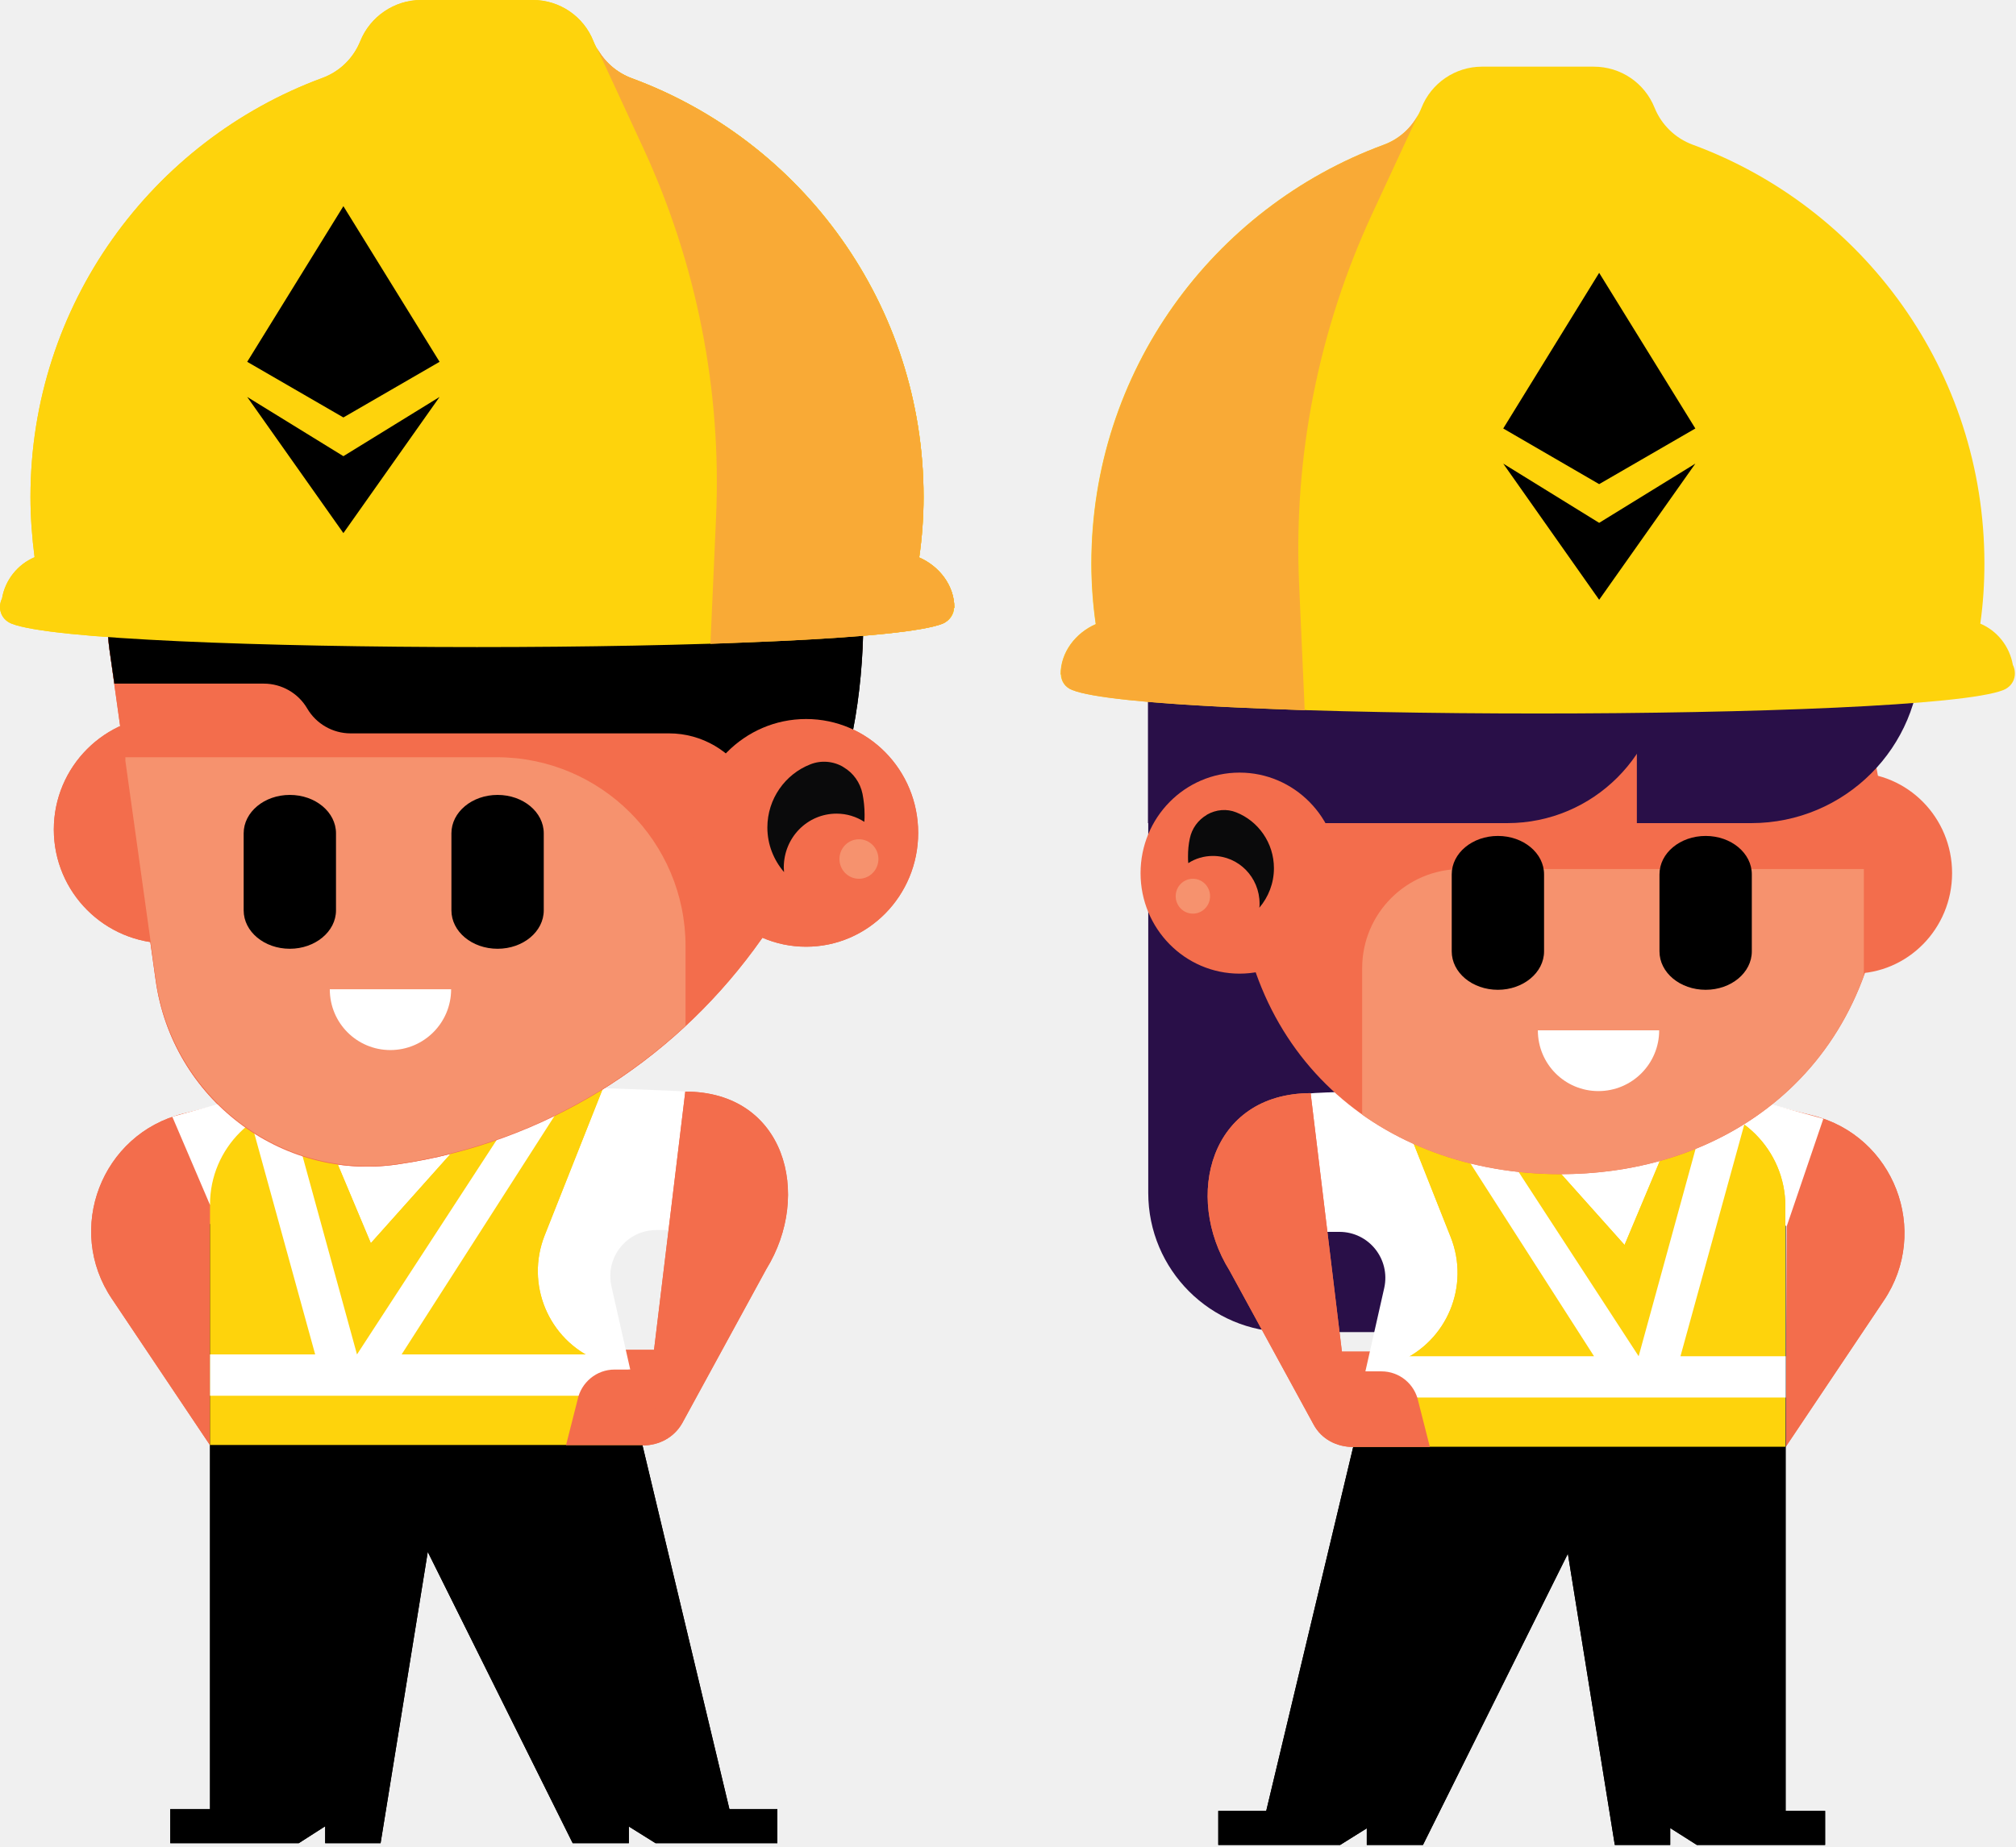
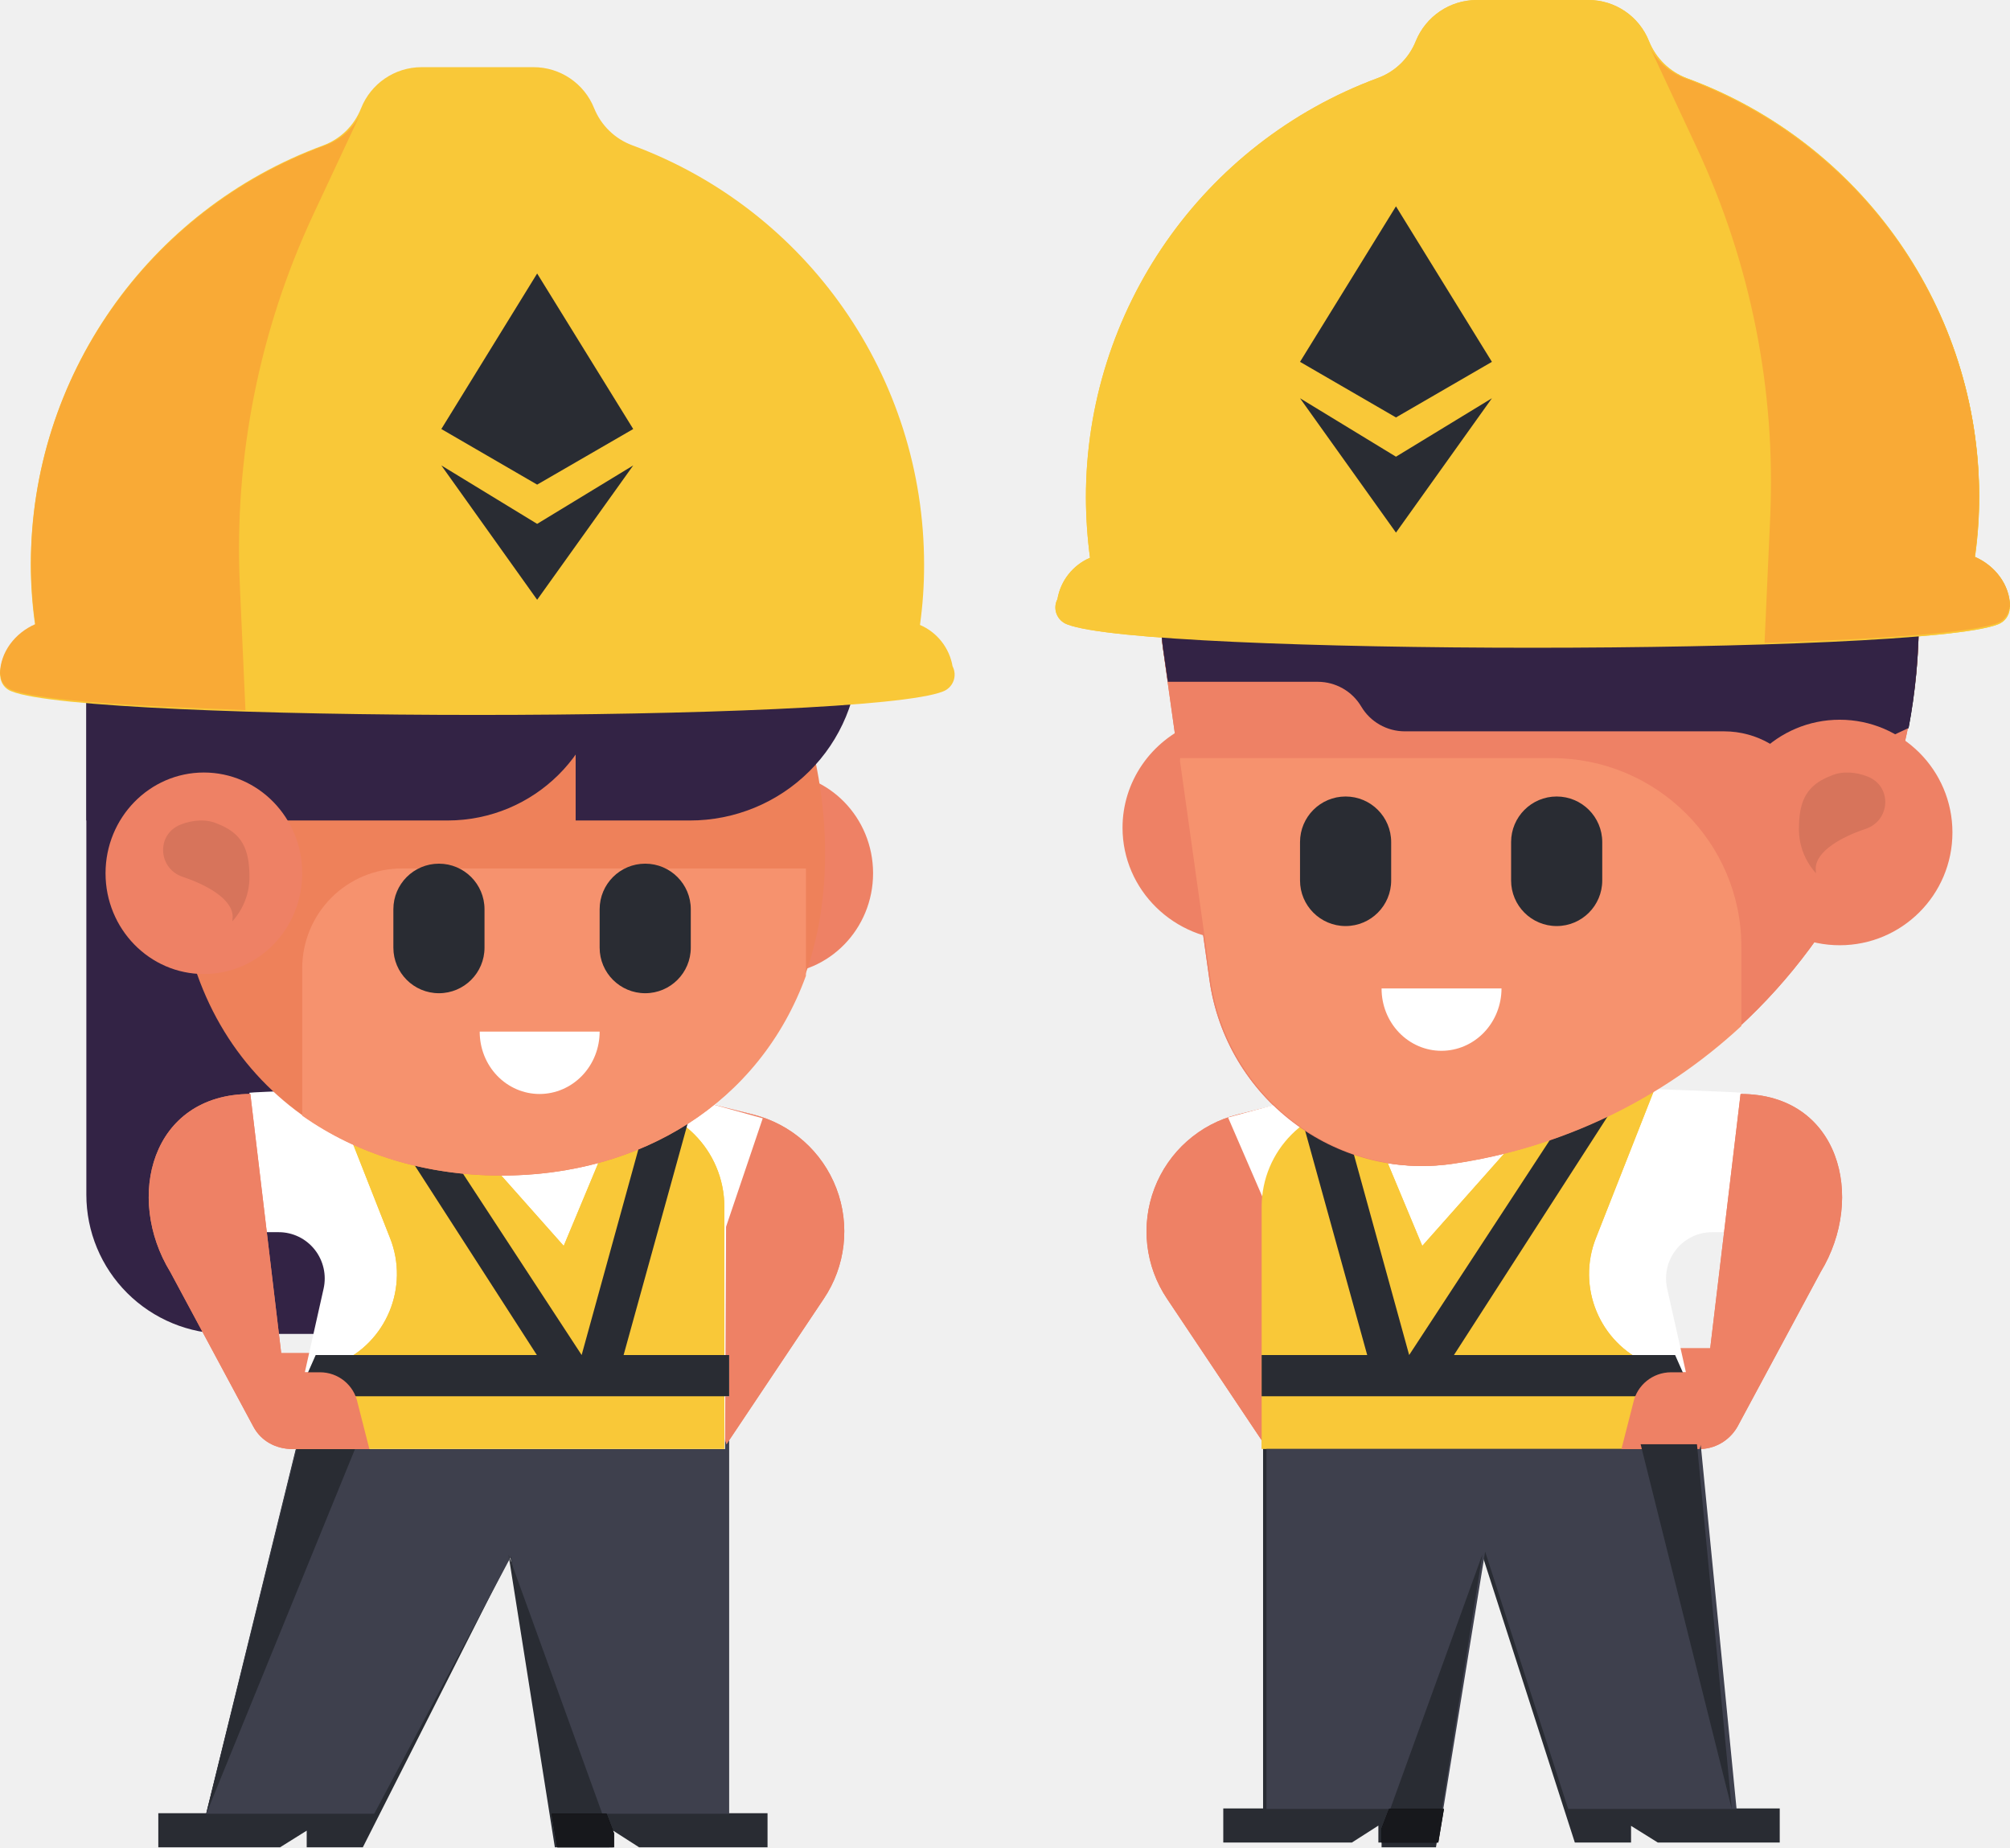
- <svg xmlns="http://www.w3.org/2000/svg" width="786" height="720" viewBox="0 0 786 720" fill="none">
-   <path d="M519.882 527.1H542.682V544.3L519.882 554.8V527.1Z" fill="#F36D4C" />
-   <path d="M684.382 519.5H501.982C471.982 519.5 447.682 495.2 447.682 465.2V240.7H684.382V519.5Z" fill="#290F48" />
-   <path d="M696.182 564.3L734.382 507.3C752.782 480.1 738.482 442.9 706.682 435L651.982 421.3L696.182 564.3Z" fill="#F36D4C" />
-   <path d="M656.482 421.2L710.782 436.2L696.182 470.6L656.482 421.2Z" fill="white" />
-   <path d="M696.182 564.3L734.382 507.3C752.782 480.1 738.482 442.9 706.682 435L651.982 421.3L696.182 564.3Z" fill="#F36D4C" />
-   <path d="M519.882 527.1H542.682V544.3L519.882 554.8V527.1Z" fill="#F36D4C" />
-   <path d="M522.182 480.4H512.182C511.682 480.3 510.782 426.4 510.782 426.4C513.182 425.8 656.482 421.3 656.482 421.3L710.882 436.3L696.582 478.3L696.182 564.4H527.582C527.582 564.4 527.282 562.3 527.082 558.1L539.682 502.3C542.182 491 533.682 480.4 522.182 480.4Z" fill="white" />
-   <path d="M479.382 495.5L512.182 555.6C515.282 561.3 521.182 564.3 527.682 564.3L510.982 426.3C471.782 426.4 461.382 466.6 479.382 495.5Z" fill="#F36D4C" />
-   <path d="M474.982 706.2V719.5H522.482L532.882 713V719.5H554.782L611.282 605.9L629.582 719.5H651.182V712.9L661.582 719.5H711.582V706.2H696.182V478L527.582 564.3L493.682 706.2H474.982Z" fill="#010101" />
-   <path d="M527.582 564.3L534.482 535.7L545.282 531.1C564.182 523.1 573.182 501.5 565.582 482.4L542.682 424.6L575.782 421L633.382 485.5L656.382 430.7C678.282 430.7 696.082 448.5 696.082 470.4V564.2H527.582V564.3Z" fill="#FED30C" />
-   <path d="M535.582 528.9H621.482L552.582 421.4H568.882L638.882 528.9L668.382 421.4H684.782L655.182 528.9H696.182V545H528.482L535.582 528.9Z" fill="white" />
-   <path d="M517.082 534.8H538.582C545.582 534.8 551.582 539.7 552.982 546.6L557.482 564.3H527.682L517.082 534.8Z" fill="#F36D4C" />
-   <path d="M479.382 495.5L512.182 555.6C515.282 561.3 521.182 564.3 527.682 564.3L510.982 426.3C471.782 426.4 461.382 466.6 479.382 495.5Z" fill="#F36D4C" />
-   <path d="M474.982 706.2V719.5H522.482L532.882 713V719.5H554.782L611.282 605.9L629.582 719.5H651.182V712.9L661.582 719.5H711.582V706.2H696.182V478L527.582 564.3L493.682 706.2H474.982Z" fill="black" />
-   <path d="M527.582 564.3L534.482 535.7L545.282 531.1C564.182 523.1 573.182 501.5 565.582 482.4L542.682 424.6L575.782 421L633.382 485.5L656.382 430.7C678.282 430.7 696.082 448.5 696.082 470.4V564.2H527.582V564.3Z" fill="#FED30C" />
-   <path d="M535.582 528.9H621.482L552.582 421.4H568.882L638.882 528.9L668.382 421.4H684.782L655.182 528.9H696.182V545H528.482L535.582 528.9Z" fill="white" />
-   <path d="M517.082 534.8H538.582C545.582 534.8 551.582 539.7 552.982 546.6L557.482 564.3H527.682L517.082 534.8Z" fill="#F36D4C" />
-   <path d="M722.482 379.7C743.8 379.7 761.082 362.15 761.082 340.5C761.082 318.85 743.8 301.3 722.482 301.3C701.164 301.3 683.882 318.85 683.882 340.5C683.882 362.15 701.164 379.7 722.482 379.7Z" fill="#F36D4C" />
-   <path d="M734.782 332.4C734.782 411.4 678.182 457.9 608.382 457.9C538.582 457.9 481.982 411.4 481.982 332.4C481.982 253.4 538.582 171.7 608.382 171.7C678.182 171.7 734.782 253.3 734.782 332.4Z" fill="#F36D4C" />
-   <path d="M726.682 338.9H569.782C548.382 338.9 531.082 356.2 531.082 377.6V434.7C552.482 449.8 579.282 457.9 608.382 457.9C662.482 457.9 708.682 429.9 726.682 380.5V338.9Z" fill="#F6926E" />
-   <path d="M596.582 132L634.082 153.7L671.582 132L634.082 71.3L596.582 132Z" fill="#010101" />
-   <path d="M596.582 145.7L634.082 198.8L671.582 145.7L634.082 168.8L596.582 145.7Z" fill="#010101" />
-   <path d="M587.682 321H447.582V221.6L648.482 260.2C648.382 293.8 621.182 321 587.682 321Z" fill="#290F48" />
-   <path d="M682.782 321H638.182V255H748.782C748.882 291.4 719.282 321 682.782 321Z" fill="#290F48" />
-   <path d="M413.582 263C413.682 265.5 415.082 268 418.082 269.1C448.482 281.3 750.682 281.3 781.082 269.1C785.482 267.3 786.482 262.7 784.782 259.3C783.482 252 778.682 246 772.082 243.2C773.182 235.5 773.682 227.7 773.682 219.7C773.682 144.7 726.282 80.8 659.882 56.4C653.182 53.9 647.782 48.7 645.082 42C641.182 32.3 631.882 26 621.382 26H577.782C567.382 26 557.982 32.4 554.182 42.1C551.482 48.8 546.182 54 539.382 56.5C472.882 81 425.482 144.9 425.482 219.8C425.482 227.8 426.082 235.7 427.182 243.4C419.382 246.8 413.482 254.3 413.482 263H413.582Z" fill="#FED30C" />
-   <path d="M586.082 167.1L623.482 188.8L660.982 167.1L623.482 106.4L586.082 167.1Z" fill="black" />
-   <path d="M586.082 180.8L623.482 233.9L660.982 180.8L623.482 203.9L586.082 180.8Z" fill="black" />
-   <path d="M418.082 269.1C425.182 272 447.382 274.2 477.582 275.7L508.682 277L506.482 227.6C504.282 178 514.082 128.6 534.882 83.6L552.982 44.6C550.082 50.1 545.282 54.4 539.382 56.5C472.982 81 425.582 144.9 425.582 219.8C425.582 227.8 426.182 235.7 427.282 243.4C419.482 246.8 413.582 254.3 413.582 263H413.782C413.782 265.5 415.182 268 418.082 269.1Z" fill="#F9AA36" />
-   <path d="M483.282 379.7C504.6 379.7 521.882 362.15 521.882 340.5C521.882 318.85 504.6 301.3 483.282 301.3C461.964 301.3 444.682 318.85 444.682 340.5C444.682 362.15 461.964 379.7 483.282 379.7Z" fill="#F36D4C" />
-   <path d="M491.082 352.4C491.082 353 491.082 353.5 490.982 354C494.482 349.9 496.682 344.5 496.682 338.6C496.682 328.7 490.582 320.2 481.982 316.8C478.282 315.3 474.082 315.7 470.582 317.7C470.582 317.7 470.482 317.7 470.482 317.8C467.082 319.8 464.682 323.1 463.882 327C463.382 329.3 463.182 331.6 463.182 334C463.182 334.9 463.182 335.7 463.282 336.6C466.082 334.8 469.382 333.8 472.882 333.8C482.882 333.8 491.082 342.1 491.082 352.4Z" fill="#0A0A0B" />
-   <path d="M465.082 356.3C468.782 356.3 471.782 353.256 471.782 349.5C471.782 345.744 468.782 342.7 465.082 342.7C461.382 342.7 458.382 345.744 458.382 349.5C458.382 353.256 461.382 356.3 465.082 356.3Z" fill="#F6926E" />
-   <path d="M665 386C655.045 386 647 379.305 647 371.021V340.979C647 332.695 655.045 326 665 326C674.955 326 683 332.695 683 340.979V371.021C683 379.305 674.955 386 665 386Z" fill="black" />
-   <path d="M584 386C574.045 386 566 379.305 566 371.021V340.979C566 332.695 574.045 326 584 326C593.955 326 602 332.695 602 340.979V371.021C602 379.305 593.855 386 584 386Z" fill="black" />
-   <path d="M623.182 425.5C636.282 425.5 646.882 414.9 646.882 401.8H599.582C599.582 415 610.182 425.5 623.182 425.5Z" fill="white" />
-   <path d="M258.182 554.1L235.382 543.6V526.4H258.182V554.1Z" fill="#F36D4C" />
-   <path d="M343.882 332.6C343.482 328.7 343.082 325.2 339.182 325.6C334.082 326.2 328.882 327.9 327.482 333.9C326.382 338.4 329.082 341.2 333.282 341.3C339.382 341.3 342.382 337.3 343.882 332.6Z" fill="#DC5F7C" />
-   <path d="M343.882 332.6C343.482 328.7 343.082 325.2 339.182 325.6C334.082 326.2 328.882 327.9 327.482 333.9C326.382 338.4 329.082 341.2 333.282 341.3C339.382 341.3 342.382 337.3 343.882 332.6Z" fill="#DC5F7C" />
-   <path d="M126.082 420.6L71.382 434.3C39.582 442.2 25.282 479.4 43.682 506.6L81.882 563.6L126.082 420.6Z" fill="#F36D4C" />
-   <path d="M258.182 554.1L235.382 543.6V526.4H258.182V554.1Z" fill="#F36D4C" />
-   <path d="M255.882 479.7H265.882C266.382 479.6 267.282 425.7 267.282 425.7C264.882 425.1 121.582 420.6 121.582 420.6L67.182 435.6L81.482 477.6L81.882 563.7H250.482C250.482 563.7 250.782 561.6 250.982 557.4L238.382 501.6C235.882 490.3 244.382 479.7 255.882 479.7Z" fill="white" />
-   <path d="M267.182 425.7L250.482 563.7C256.982 563.7 262.782 560.6 265.982 555L298.782 494.9C316.682 465.9 306.182 425.7 267.182 425.7Z" fill="#F36D4C" />
-   <path d="M284.382 705.5L250.482 563.6L81.882 477.3V705.5H66.382V718.8H116.482L126.782 712.2V718.8H148.382L166.782 605.2L223.282 718.8H245.182V712.3L255.582 718.8H303.082V705.5H284.382Z" fill="#010101" />
-   <path d="M250.382 563.6L243.482 535L232.682 530.4C213.782 522.4 204.782 500.8 212.382 481.7L235.282 423.9L202.182 420.3L144.582 484.8L121.582 430C99.682 430 81.882 447.8 81.882 469.7V563.5H250.382V563.6Z" fill="#FED30C" />
-   <path d="M242.482 528.2H156.582L225.482 420.7H209.182L139.182 528.2L109.682 420.7H93.282L122.882 528.2H81.882V544.3H249.582L242.482 528.2Z" fill="white" />
-   <path d="M250.482 563.6H220.682L225.182 545.9C226.582 539.1 232.582 534.1 239.582 534.1H260.982L250.482 563.6Z" fill="#F36D4C" />
-   <path d="M65.382 367.9C89.904 367.9 109.782 348.021 109.782 323.5C109.782 298.979 89.904 279.1 65.382 279.1C40.861 279.1 20.982 298.979 20.982 323.5C20.982 348.021 40.861 367.9 65.382 367.9Z" fill="#F36D4C" />
-   <path d="M154.882 454.1C109.482 460.7 67.082 428.3 60.682 382.2L42.682 253.4C36.182 207.3 68.082 164.2 113.382 157.7L240.182 139.4C285.582 132.8 327.982 165.2 334.382 211.3C350.782 328.2 269.982 437.5 154.882 454.1Z" fill="#F36D4C" />
-   <path d="M41.882 242C41.882 245.7 42.182 249.5 42.682 253.3L44.582 266.6H102.882C109.782 266.6 116.282 270.3 119.782 276.3C123.282 282.3 129.782 286 136.682 286H260.882C273.582 286 285.382 292.9 291.582 304L332.582 284.7C335.182 271.4 336.582 256 336.582 242.1H41.882V242Z" fill="#010101" />
-   <path d="M48.882 296.7L60.782 382C67.282 428.1 109.682 460.4 154.982 453.9C198.382 447.6 236.982 428.1 267.282 400V369C267.282 328.3 234.282 295.3 193.582 295.3H48.882V296.7Z" fill="#F6926E" />
-   <path d="M254.882 50.3C275.382 61.2 283.982 79.8 289.282 100.6C291.082 107.7 294.482 113.6 302.782 111.6C311.482 109.5 310.382 102.4 308.882 95.6C302.682 68.3 281.582 49.6 254.882 50.3Z" fill="#FED30C" />
-   <path d="M41.782 242.5C41.782 243 41.782 243.4 41.782 243.8C41.882 243.4 41.782 242.9 41.782 242.5Z" fill="#F36D4C" />
-   <path d="M117.682 364C107.782 364 99.782 356 99.782 346.1V320.8C99.782 310.9 107.782 302.9 117.682 302.9C127.582 302.9 135.582 310.9 135.582 320.8V346.1C135.582 356 127.582 364 117.682 364Z" fill="#010101" />
-   <path d="M191.782 364C181.882 364 173.882 356 173.882 346.1V320.8C173.882 310.9 181.882 302.9 191.782 302.9C201.682 302.9 209.682 310.9 209.682 320.8V346.1C209.682 356 201.682 364 191.782 364Z" fill="#010101" />
-   <path d="M154.882 405.7C167.982 405.7 178.582 395.1 178.582 382H131.282C131.182 395.2 141.782 405.7 154.882 405.7Z" fill="#010101" />
-   <path d="M314.282 369.2C338.417 369.2 357.982 349.321 357.982 324.8C357.982 300.279 338.417 280.4 314.282 280.4C290.147 280.4 270.582 300.279 270.582 324.8C270.582 349.321 290.147 369.2 314.282 369.2Z" fill="#F36D4C" />
-   <path d="M326.182 317.3C330.182 317.3 333.882 318.5 336.982 320.5C337.082 319.5 337.082 318.5 337.082 317.6C337.082 314.9 336.782 312.2 336.282 309.6C335.382 305.2 332.682 301.4 328.882 299.2C328.882 299.2 328.782 299.2 328.782 299.1C324.882 296.8 320.082 296.4 315.882 298.1C306.182 301.9 299.182 311.5 299.182 322.7C299.182 329.4 301.682 335.4 305.682 340.1C305.682 339.5 305.582 338.9 305.582 338.3C305.582 326.6 314.782 317.3 326.182 317.3Z" fill="#0A0A0B" />
-   <path d="M334.882 342.7C339.08 342.7 342.482 339.253 342.482 335C342.482 330.747 339.08 327.3 334.882 327.3C330.685 327.3 327.282 330.747 327.282 335C327.282 339.253 330.685 342.7 334.882 342.7Z" fill="#F6926E" />
-   <path d="M372.082 237C372.082 228.3 366.182 220.8 358.382 217.4C359.482 209.7 360.082 201.8 360.082 193.8C360.082 118.8 312.682 54.9 246.182 30.5C239.482 28 234.082 22.8 231.382 16.1C227.582 6.4 218.182 0 207.782 0H164.182C153.782 0 144.382 6.4 140.482 16C137.782 22.7 132.482 27.9 125.682 30.4C59.282 54.9 11.882 118.8 11.882 193.8C11.882 201.8 12.482 209.6 13.482 217.3C6.882 220.1 1.982 226.2 0.782 233.4C-0.918 236.8 0.082 241.4 4.482 243.2C34.882 255.4 337.082 255.4 367.482 243.2C370.382 242 371.882 239.5 371.982 237.1H372.082V237Z" fill="#FED30C" />
-   <path d="M151.382 80.4L113.882 141.1L151.382 162.8L188.882 141.1L151.382 80.4Z" fill="#010101" />
-   <path d="M151.382 177.9L113.882 154.8L151.382 207.9L188.882 154.8L151.382 177.9Z" fill="#010101" />
-   <path d="M371.882 237H372.082C372.082 228.3 366.182 220.8 358.382 217.4C359.482 209.7 360.082 201.8 360.082 193.8C360.082 118.9 312.682 55 246.282 30.5C240.382 28.3 235.582 24 232.682 18.6L250.782 57.7C271.582 102.7 281.382 152.1 279.182 201.7L276.982 251.1L308.082 249.8C338.182 248.3 360.382 246.1 367.582 243.2C370.282 242 371.682 239.5 371.882 237Z" fill="#F9AA36" />
-   <path d="M126.082 420.6L71.382 434.3C39.582 442.2 25.282 479.4 43.682 506.6L81.882 563.6L126.082 420.6Z" fill="#F36D4C" />
-   <path d="M121.582 420.5L67.182 435.5L81.882 469.9L121.582 420.5Z" fill="white" />
-   <path d="M267.182 425.7L250.482 563.7C256.982 563.7 262.782 560.6 265.982 555L298.782 494.9C316.682 465.9 306.182 425.7 267.182 425.7Z" fill="#F36D4C" />
-   <path d="M284.382 705.5L250.482 563.6L81.882 477.3V705.5H66.382V718.8H116.482L126.782 712.2V718.8H148.382L166.782 605.2L223.282 718.8H245.182V712.3L255.582 718.8H303.082V705.5H284.382Z" fill="black" />
-   <path d="M250.382 563.6L243.482 535L232.682 530.4C213.782 522.4 204.782 500.8 212.382 481.7L235.282 423.9L202.182 420.3L144.582 484.8L121.582 430C99.682 430 81.882 447.8 81.882 469.7V563.5H250.382V563.6Z" fill="#FED30C" />
-   <path d="M242.482 528.2H156.582L225.482 420.7H209.182L139.182 528.2L109.682 420.7H93.282L122.882 528.2H81.882V544.3H249.582L242.482 528.2Z" fill="white" />
-   <path d="M250.482 563.6H220.682L225.182 545.9C226.582 539.1 232.582 534.1 239.582 534.1H260.982L250.482 563.6Z" fill="#F36D4C" />
-   <path d="M65.382 367.9C89.904 367.9 109.782 348.021 109.782 323.5C109.782 298.979 89.904 279.1 65.382 279.1C40.861 279.1 20.982 298.979 20.982 323.5C20.982 348.021 40.861 367.9 65.382 367.9Z" fill="#F36D4C" />
-   <path d="M154.882 454.1C109.482 460.7 67.082 428.3 60.682 382.2L42.682 253.4C36.182 207.3 68.082 164.2 113.382 157.7L240.182 139.4C285.582 132.8 327.982 165.2 334.382 211.3C350.782 328.2 269.982 437.5 154.882 454.1Z" fill="#F36D4C" />
-   <path d="M41.882 242C41.882 245.7 42.182 249.5 42.682 253.3L44.582 266.6H102.882C109.782 266.6 116.282 270.3 119.782 276.3C123.282 282.3 129.782 286 136.682 286H260.882C273.582 286 285.382 292.9 291.582 304L332.582 284.7C335.182 271.4 336.582 256 336.582 242.1H41.882V242Z" fill="black" />
-   <path d="M48.882 296.7L60.782 382C67.282 428.1 109.682 460.4 154.982 453.9C198.382 447.6 236.982 428.1 267.282 400V369C267.282 328.3 234.282 295.3 193.582 295.3H48.882V296.7Z" fill="#F6926E" />
-   <path d="M254.882 50.3C275.382 61.2 283.982 79.8 289.282 100.6C291.082 107.7 294.482 113.6 302.782 111.6C311.482 109.5 310.382 102.4 308.882 95.6C302.682 68.3 281.582 49.6 254.882 50.3Z" fill="#FED30C" />
-   <path d="M314.282 369.2C338.417 369.2 357.982 349.321 357.982 324.8C357.982 300.279 338.417 280.4 314.282 280.4C290.147 280.4 270.582 300.279 270.582 324.8C270.582 349.321 290.147 369.2 314.282 369.2Z" fill="#F36D4C" />
-   <path d="M326.182 317.3C330.182 317.3 333.882 318.5 336.982 320.5C337.082 319.5 337.082 318.5 337.082 317.6C337.082 314.9 336.782 312.2 336.282 309.6C335.382 305.2 332.682 301.4 328.882 299.2C328.882 299.2 328.782 299.2 328.782 299.1C324.882 296.8 320.082 296.4 315.882 298.1C306.182 301.9 299.182 311.5 299.182 322.7C299.182 329.4 301.682 335.4 305.682 340.1C305.682 339.5 305.582 338.9 305.582 338.3C305.582 326.6 314.782 317.3 326.182 317.3Z" fill="#0A0A0B" />
-   <path d="M334.882 342.7C339.08 342.7 342.482 339.253 342.482 335C342.482 330.747 339.08 327.3 334.882 327.3C330.685 327.3 327.282 330.747 327.282 335C327.282 339.253 330.685 342.7 334.882 342.7Z" fill="#F6926E" />
-   <path d="M372.082 237C372.082 228.3 366.182 220.8 358.382 217.4C359.482 209.7 360.082 201.8 360.082 193.8C360.082 118.8 312.682 54.9 246.182 30.5C239.482 28 234.082 22.8 231.382 16.1C227.582 6.4 218.182 0 207.782 0H164.182C153.782 0 144.382 6.4 140.482 16C137.782 22.7 132.482 27.9 125.682 30.4C59.282 54.9 11.882 118.8 11.882 193.8C11.882 201.8 12.482 209.6 13.482 217.3C6.882 220.1 1.982 226.2 0.782 233.4C-0.918 236.8 0.082 241.4 4.482 243.2C34.882 255.4 337.082 255.4 367.482 243.2C370.382 242 371.882 239.5 371.982 237.1H372.082V237Z" fill="#FED30C" />
-   <path d="M133.882 80.4L96.382 141.1L133.882 162.8L171.382 141.1L133.882 80.4Z" fill="black" />
-   <path d="M133.882 177.9L96.382 154.8L133.882 207.9L171.382 154.8L133.882 177.9Z" fill="black" />
-   <path d="M371.882 237H372.082C372.082 228.3 366.182 220.8 358.382 217.4C359.482 209.7 360.082 201.8 360.082 193.8C360.082 118.9 312.682 55 246.282 30.5C240.382 28.3 235.582 24 232.682 18.6L250.782 57.7C271.582 102.7 281.382 152.1 279.182 201.7L276.982 251.1L308.082 249.8C338.182 248.3 360.382 246.1 367.582 243.2C370.282 242 371.682 239.5 371.882 237Z" fill="#F9AA36" />
-   <path d="M194 370C184.045 370 176 363.305 176 355.021V324.979C176 316.695 184.045 310 194 310C203.955 310 212 316.695 212 324.979V355.021C212 363.305 203.955 370 194 370Z" fill="black" />
-   <path d="M113 370C103.045 370 95 363.305 95 355.021V324.979C95 316.695 103.045 310 113 310C122.955 310 131 316.695 131 324.979V355.021C131 363.305 122.855 370 113 370Z" fill="black" />
-   <path d="M152.182 409.5C165.282 409.5 175.882 398.9 175.882 385.8H128.582C128.582 399 139.182 409.5 152.182 409.5Z" fill="white" />
+ <svg xmlns="http://www.w3.org/2000/svg" width="419px" height="385px" viewBox="0 0 419 385" version="1.1">
+   <defs />
+   <g id="Page-1" stroke="none" stroke-width="1" fill="none" fill-rule="evenodd">
+     <g id="Buidler-Web-v2" transform="translate(-896, -323)">
+       <g id="Asset-1" transform="translate(896, 323)">
+         <polygon id="Shape" fill="#292C33" fill-rule="nonzero" points="33 377.896 33 385 58.379 385 63.935 381.528 63.935 385 75.636 385 106.358 324.319 116.188 385 127.729 385 127.729 381.475 133.232 385 160 385 160 377.896 151.719 377.896 151.719 256 61.638 302.098 42.991 377.896" />
+         <polygon id="Shape" fill="#3E404D" fill-rule="nonzero" points="43 378 78.019 378 106.531 324.378 115.235 378 152 378 152 256 61.693 302.138" />
+         <polygon id="Shape" fill="#292C33" fill-rule="nonzero" points="106 324 106 324 115.663 385 127 385 127 382.014" />
+         <polygon id="Shape" fill="#010101" fill-rule="nonzero" points="115 378 116.177 385 128 385 128 382.074 126.424 378" />
+         <polyline id="Shape" fill="#292C33" fill-rule="nonzero" points="43 378 74 302 61.845 302 43 378" />
+         <polygon id="Shape" fill="#17181C" fill-rule="nonzero" points="115 378 116.177 385 128 385 128 382.074 126.424 378" />
+         <polygon id="Shape" fill="#EE8165" fill-rule="nonzero" points="57 282 69 282 69 291.314 57 297" />
+         <path d="M145,278 L47.134,278 C39.407,278.001 31.996,274.944 26.532,269.502 C21.068,264.059 17.999,256.677 18,248.98 L18,129 L145,129 L145,278 Z" id="Shape" fill="#332345" fill-rule="nonzero" />
+         <path d="M151.441,301 L171.7,270.706 C176.282,263.917 177.268,255.313 174.342,247.659 C171.415,240.005 164.945,234.265 157.009,232.281 L128,225 L151.441,301 Z" id="Shape" fill="#EE8165" fill-rule="nonzero" />
+         <polygon id="Shape" fill="#FFFFFF" fill-rule="nonzero" points="130 225 159 232.895 151.203 251" />
+         <path d="M151.441,301 L171.7,270.706 C176.282,263.917 177.268,255.313 174.342,247.659 C171.415,240.005 164.945,234.265 157.009,232.281 L128,225 L151.441,301 Z" id="Shape" fill="#EE8165" fill-rule="nonzero" />
+         <polygon id="Shape" fill="#EE8165" fill-rule="nonzero" points="57 282 69 282 69 291.314 57 297" />
+         <path d="M58.096,256.801 L52.749,256.801 C52.481,256.747 52,227.744 52,227.744 C53.283,227.421 129.911,225 129.911,225 L159,233.071 L151.353,255.671 L151.139,302 L60.984,302 C60.984,302 60.823,300.87 60.716,298.61 L67.454,268.585 C68.1,265.722 67.415,262.719 65.594,260.426 C63.773,258.133 61.013,256.798 58.096,256.801 Z" id="Shape" fill="#FFFFFF" fill-rule="nonzero" />
+         <path d="M35.509,265.107 L52.82,297.335 C54.456,300.391 57.57,302 61,302 L52.186,228 C31.498,228.054 26.009,249.61 35.509,265.107 Z" id="Shape" fill="#EE8165" fill-rule="nonzero" />
+         <path d="M61,302 L64.685,286.632 L70.454,284.161 C80.549,279.864 85.369,268.23 81.297,257.992 L69.065,226.934 L86.745,225 L117.51,259.658 L129.795,230.212 C141.503,230.221 150.991,239.767 151,251.544 L151,301.946 L61,301.946 L61,302 Z" id="Shape" fill="#F9C838" fill-rule="nonzero" />
+         <polygon id="Shape" fill="#FFFFFF" fill-rule="nonzero" points="65.81 282.403 111.911 282.403 74.934 225 83.682 225 121.249 282.403 137.081 225 145.882 225 129.996 282.403 152 282.403 152 291 62 291" />
+         <path d="M55,286 L66.708,286 C70.52,285.997 73.804,288.676 74.55,292.4 L77,302 L60.772,302 L55,286 Z" id="Shape" fill="#EE8165" fill-rule="nonzero" />
+         <path d="M35.509,265.107 L52.82,297.335 C54.456,300.391 57.57,302 61,302 L52.186,228 C31.498,228.054 26.009,249.61 35.509,265.107 Z" id="Shape" fill="#EE8165" fill-rule="nonzero" />
+         <path d="M61,302 L64.685,286.632 L70.454,284.161 C80.549,279.864 85.369,268.23 81.297,257.992 L69.065,226.934 L86.745,225 L117.51,259.658 L129.795,230.212 C141.503,230.221 150.991,239.767 151,251.544 L151,301.946 L61,301.946 L61,302 Z" id="Shape" fill="#F9C838" fill-rule="nonzero" />
+         <polygon id="Shape" fill="#292C33" fill-rule="nonzero" points="65.81 282.403 111.911 282.403 74.934 225 83.682 225 121.249 282.403 137.081 225 145.882 225 129.996 282.403 152 282.403 152 291 62 291" />
+         <path d="M55,286 L66.708,286 C70.52,285.997 73.804,288.676 74.55,292.4 L77,302 L60.772,302 L55,286 Z" id="Shape" fill="#EE8165" fill-rule="nonzero" />
+         <path d="M161.5,203 C172.823,203 182,193.598 182,182 C182,170.402 172.823,161 161.5,161 C150.177,161 141,170.402 141,182 C141,193.598 150.177,203 161.5,203 Z" id="Shape" fill="#EE8165" fill-rule="nonzero" />
+         <path d="M172,177.909 C172,220.142 141.775,245 104.5,245 C67.225,245 37,220.142 37,177.909 C37,135.676 67.225,92 104.5,92 C141.775,92 172,135.623 172,177.909 Z" id="Shape" fill="#EE815A" fill-rule="nonzero" />
+         <path d="M168,181 L83.775,181 C78.263,180.996 72.977,183.187 69.08,187.091 C65.183,190.996 62.996,196.292 63,201.813 L63,232.523 C74.488,240.644 88.874,245 104.495,245 C133.537,245 158.337,229.941 168,203.373 L168,181 Z" id="Shape" fill="#F6926E" fill-rule="nonzero" />
+         <path d="M93.315,171 L18,171 L18,118 L126,138.581 C125.97,156.474 111.354,170.971 93.315,171 Z" id="Shape" fill="#332345" fill-rule="nonzero" />
+         <path d="M143.792,171 L120,171 L120,136 L179,136 C179.008,145.285 175.302,154.192 168.697,160.758 C162.093,167.324 153.132,171.008 143.792,171 Z" id="Shape" fill="#332345" fill-rule="nonzero" />
+         <path d="M0.053,140.838 C0.094,142.324 1.054,143.626 2.46,144.103 C18.718,150.632 180.333,150.632 196.591,144.103 C197.591,143.721 198.38,142.929 198.759,141.926 C199.137,140.923 199.068,139.807 198.569,138.858 C197.911,135.02 195.354,131.777 191.777,130.242 C192.361,126.075 192.646,121.872 192.633,117.665 C192.643,78.652 168.351,43.767 131.773,30.27 C128.171,28.927 125.298,26.13 123.858,22.563 C121.789,17.377 116.764,13.982 111.184,14 L87.867,14 C82.291,14.007 77.286,17.424 75.246,22.617 C73.821,26.194 70.943,28.997 67.331,30.323 C30.741,43.815 6.43,78.696 6.418,117.719 C6.422,121.945 6.726,126.166 7.327,130.349 C3.155,132.168 0,136.182 0,140.838 L0.053,140.838 Z" id="Shape" fill="#F9C838" fill-rule="nonzero" />
+         <polygon id="Shape" fill="#292C33" fill-rule="nonzero" points="92 89.413 111.973 101 132 89.413 111.973 57" />
+         <polygon id="Shape" fill="#292C33" fill-rule="nonzero" points="92 97 111.973 125 132 97 111.973 109.181" />
+         <path d="M2.421,143.785 C6.241,145.332 18.185,146.506 34.433,147.306 L51.166,148 L49.982,121.642 C48.812,95.188 54.051,68.841 65.262,44.809 L75,24 C73.45,26.952 70.839,29.218 67.683,30.349 C30.899,43.824 6.468,78.592 6.456,117.48 C6.461,121.694 6.766,125.902 7.371,130.072 C3.174,131.886 0,135.888 0,140.53 L0.108,140.53 C0.1,141.993 1.029,143.3 2.421,143.785 Z" id="Shape" fill="#F9AA36" fill-rule="nonzero" />
+         <path d="M42.5,203 C53.823,203 63,193.598 63,182 C63,170.402 53.823,161 42.5,161 C31.177,161 22,170.402 22,182 C22,193.598 31.177,203 42.5,203 Z" id="Shape" fill="#EE8165" fill-rule="nonzero" />
+         <rect id="Rectangle-path" fill="#292C33" fill-rule="nonzero" x="82" y="180" width="19" height="27" rx="9.5" />
+         <rect id="Rectangle-path" fill="#292C33" fill-rule="nonzero" x="125" y="180" width="19" height="27" rx="9.5" />
+         <path d="M95.449,193 C96.869,193.021 98.161,192.181 98.718,190.875 C99.276,189.569 98.99,188.055 97.993,187.044 C96.996,186.032 95.487,185.723 94.173,186.262 C92.859,186.8 92,188.079 92,189.5 C91.993,190.421 92.353,191.308 92.999,191.964 C93.646,192.62 94.527,192.993 95.449,193 Z" id="Shape" />
+         <path d="M140.449,193 C141.869,193.021 143.161,192.181 143.718,190.875 C144.276,189.569 143.99,188.055 142.993,187.044 C141.996,186.032 140.487,185.723 139.173,186.262 C137.859,186.8 137,188.079 137,189.5 C136.993,190.421 137.353,191.308 137.999,191.964 C138.646,192.62 139.527,192.993 140.449,193 Z" id="Shape" />
+         <path d="M112.474,228 C115.796,228.001 118.983,226.632 121.333,224.194 C123.682,221.756 125.001,218.448 125,215 L100,215 C99.986,218.443 101.294,221.75 103.635,224.189 C105.976,226.629 109.156,228 112.474,228 Z" id="Shape" fill="#FFFFFF" fill-rule="nonzero" />
+         <polygon id="Shape" fill="#EE8165" fill-rule="nonzero" points="358 296 346 290.314 346 281 358 281" />
+         <path d="M404,177.576 C403.784,175.592 403.567,173.812 401.459,174.016 C398.702,174.321 395.89,175.186 395.133,178.237 C394.538,180.525 395.998,181.949 398.269,182 C401.567,182 403.189,179.966 404,177.576 Z" id="Shape" fill="#DC5F7C" fill-rule="nonzero" />
+         <path d="M287,225 L257.991,232.281 C250.055,234.265 243.585,240.005 240.658,247.659 C237.732,255.313 238.718,263.917 243.3,270.706 L263.559,301 L287,225 Z" id="Shape" fill="#EE8165" fill-rule="nonzero" />
+         <polygon id="Shape" fill="#EE8165" fill-rule="nonzero" points="358 296 346 290.314 346 281 358 281" />
+         <path d="M356.904,256.801 L362.251,256.801 C362.519,256.747 363,227.744 363,227.744 C361.717,227.421 285.089,225 285.089,225 L256,233.071 L263.647,255.671 L263.861,302 L354.006,302 C354.006,302 354.166,300.87 354.273,298.61 L347.536,268.585 C346.889,265.72 347.575,262.715 349.399,260.422 C351.222,258.128 353.985,256.795 356.904,256.801 Z" id="Shape" fill="#FFFFFF" fill-rule="nonzero" />
+         <path d="M362.835,228 L354,301.997 C357.365,302.079 360.506,300.29 362.191,297.332 L379.523,265.106 C388.993,249.556 383.444,228 362.835,228 Z" id="Shape" fill="#EE8165" fill-rule="nonzero" />
+         <polygon id="Shape" fill="#292C33" fill-rule="nonzero" points="361.001 376.896 353.549 301.098 263.297 255 263.297 376.896 255 376.896 255 384 281.819 384 287.332 380.475 287.332 384 298.895 384 308.744 323.319 328.283 384 340.006 384 340.006 380.528 345.573 384 371 384 371 376.896" />
+         <path d="M353,302 L349.304,286.632 L343.536,284.161 C333.443,279.864 328.623,268.23 332.695,257.992 L344.925,226.934 L327.248,225 L296.486,259.658 L284.202,230.212 C272.496,230.221 263.009,239.767 263,251.544 L263,301.946 L352.989,301.946 L353,302 Z" id="Shape" fill="#F9C838" fill-rule="nonzero" />
+         <polygon id="Shape" fill="#FFFFFF" fill-rule="nonzero" points="349.19 282.403 303.089 282.403 340.066 225 331.318 225 293.751 282.403 277.919 225 269.118 225 285.004 282.403 263 282.403 263 291 353 291" />
+         <path d="M354.268,302 L338,302 L340.457,292.4 C341.223,288.688 344.503,286.018 348.318,286 L360,286 L354.268,302 Z" id="Shape" fill="#EE8165" fill-rule="nonzero" />
+         <path d="M302.615,242.544 C278.27,246.069 255.535,228.764 252.103,204.141 L242.451,135.346 C238.966,110.723 256.071,87.702 280.362,84.23 L348.354,74.456 C372.699,70.931 395.434,88.236 398.866,112.859 C407.66,175.298 364.334,233.678 302.615,242.544 Z" id="Shape" fill="#EE8165" fill-rule="nonzero" />
+         <path d="M242,129 C242.011,131.012 242.155,133.021 242.429,135.015 L243.448,142.094 L274.704,142.094 C278.432,142.102 281.878,144.065 283.765,147.256 C285.653,150.448 289.098,152.411 292.826,152.419 L359.414,152.419 C366.242,152.425 372.535,156.088 375.874,162 L397.855,151.727 C399.275,144.251 399.993,136.661 400,129.053 L242,129.053 L242,129 Z" id="Shape" fill="#010101" fill-rule="nonzero" />
+         <path d="M246,158.746 L252.375,204.223 C255.857,228.801 278.571,246.022 302.839,242.556 C325.362,239.286 346.348,229.262 363,213.82 L363,197.293 C363,175.592 345.323,158 323.518,158 L246,158 L246,158.746 Z" id="Shape" fill="#F7DFC6" fill-rule="nonzero" />
+         <path d="M356,27.01 C366.804,32.839 371.336,42.785 374.13,53.907 C375.078,57.704 376.87,60.858 381.244,59.789 C385.83,58.666 385.25,54.87 384.459,51.233 C381.192,36.635 370.072,26.636 356,27.01 Z" id="Shape" fill="#F9C838" fill-rule="nonzero" />
+         <path d="M242,130 L242,131 C242.05,130.668 242.05,130.332 242,130 Z" id="Shape" fill="#EE8165" fill-rule="nonzero" />
+         <path d="M282.5,195 C279.98,195.003 277.562,193.985 275.779,192.172 C273.997,190.358 272.997,187.897 273,185.332 L273,171.668 C273,166.328 277.253,162 282.5,162 C287.747,162 292,166.328 292,171.668 L292,185.332 C292.003,187.897 291.003,190.358 289.221,192.172 C287.438,193.985 285.02,195.003 282.5,195 Z" id="Shape" fill="#010101" fill-rule="nonzero" />
+         <path d="M322.5,195 C319.98,195.003 317.562,193.985 315.779,192.172 C313.997,190.358 312.997,187.897 313,185.332 L313,171.668 C313,166.328 317.253,162 322.5,162 C327.747,162 332,166.328 332,171.668 L332,185.332 C332.003,187.897 331.003,190.358 329.221,192.172 C327.438,193.985 325.02,195.003 322.5,195 Z" id="Shape" fill="#010101" fill-rule="nonzero" />
+         <path d="M302.474,217 C305.796,217.001 308.983,215.632 311.333,213.194 C313.682,210.756 315.001,207.448 315,204 L290.001,204 C289.969,207.448 291.272,210.765 293.616,213.209 C295.961,215.652 299.151,217.018 302.474,217 Z" id="Shape" fill="#010101" fill-rule="nonzero" />
+         <path d="M419,126.788 C419,122.134 415.845,118.122 411.674,116.303 C412.275,112.121 412.579,107.902 412.583,103.677 C412.602,64.66 388.281,29.777 351.673,16.317 C348.07,14.975 345.198,12.179 343.758,8.613 C341.718,3.422 336.713,0.006 331.138,0 L307.822,0 C302.25,0.014 297.238,3.396 295.137,8.56 C293.713,12.136 290.835,14.937 287.223,16.263 C250.647,29.786 226.362,64.669 226.367,103.677 C226.38,107.882 226.666,112.082 227.222,116.249 C223.643,117.78 221.085,121.024 220.431,124.862 C219.932,125.81 219.863,126.927 220.241,127.929 C220.62,128.931 221.409,129.723 222.409,130.105 C238.666,136.632 400.272,136.632 416.529,130.105 C417.902,129.583 418.843,128.307 418.936,126.842 L418.989,126.842 L419,126.788 Z" id="Shape" fill="#F9C838" fill-rule="nonzero" />
+         <path d="M418.892,126.48 L419,126.48 C419,121.84 415.826,117.84 411.629,116.027 C412.234,111.858 412.539,107.652 412.544,103.44 C412.532,64.568 388.101,29.816 351.317,16.347 C348.182,15.181 345.582,12.925 344,10 L353.738,30.853 C364.949,54.875 370.188,81.211 369.018,107.653 L367.834,134 L384.567,133.307 C400.761,132.507 412.705,131.333 416.579,129.787 C417.909,129.195 418.799,127.922 418.892,126.48 Z" id="Shape" fill="#E6C00C" fill-rule="nonzero" />
+         <path d="M287,225 L257.991,232.281 C250.055,234.265 243.585,240.005 240.658,247.659 C237.732,255.313 238.718,263.917 243.3,270.706 L263.559,301 L287,225 Z" id="Shape" fill="#EE8165" fill-rule="nonzero" />
+         <polygon id="Shape" fill="#FFFFFF" fill-rule="nonzero" points="285 225 256 232.895 263.836 251" />
+         <path d="M362.835,228 L354,301.997 C357.365,302.079 360.506,300.29 362.191,297.332 L379.523,265.106 C388.993,249.556 383.444,228 362.835,228 Z" id="Shape" fill="#EE8165" fill-rule="nonzero" />
+         <polygon id="Shape" fill="#3E404D" fill-rule="nonzero" points="362 377 326.897 377 309.59 323.378 300.864 377 264 377 264 255 354.536 301.138" />
+         <path d="M353,302 L349.304,286.632 L343.536,284.161 C333.443,279.864 328.623,268.23 332.695,257.992 L344.925,226.934 L327.248,225 L296.486,259.658 L284.202,230.212 C272.496,230.221 263.009,239.767 263,251.544 L263,301.946 L352.989,301.946 L353,302 Z" id="Shape" fill="#F9C838" fill-rule="nonzero" />
+         <polygon id="Shape" fill="#292C33" fill-rule="nonzero" points="349.19 282.403 303.089 282.403 340.066 225 331.318 225 293.751 282.403 277.919 225 269.118 225 285.004 282.403 263 282.403 263 291 353 291" />
+         <path d="M354.268,302 L338,302 L340.457,292.4 C341.223,288.688 344.503,286.018 348.318,286 L360,286 L354.268,302 Z" id="Shape" fill="#EE8165" fill-rule="nonzero" />
+         <path d="M258,196 C267.707,196 276.458,190.274 280.172,181.493 C283.887,172.712 281.834,162.604 274.97,155.884 C268.106,149.163 257.783,147.152 248.815,150.789 C239.847,154.427 234,162.996 234,172.5 C234,185.479 244.745,196 258,196 Z" id="Shape" fill="#EE8165" fill-rule="nonzero" />
+         <path d="M302.615,242.544 C278.27,246.069 255.535,228.764 252.103,204.141 L242.451,135.346 C238.966,110.723 256.071,87.702 280.362,84.23 L348.354,74.456 C372.699,70.931 395.434,88.236 398.866,112.859 C407.66,175.298 364.334,233.678 302.615,242.544 Z" id="Shape" fill="#EE8165" fill-rule="nonzero" />
+         <path d="M242,129 C242.011,131.012 242.155,133.021 242.429,135.015 L243.448,142.094 L274.704,142.094 C278.432,142.102 281.878,144.065 283.765,147.256 C285.653,150.448 289.098,152.411 292.826,152.419 L359.414,152.419 C366.242,152.425 372.535,156.088 375.874,162 L397.855,151.727 C399.275,144.251 399.993,136.661 400,129.053 L242,129.053 L242,129 Z" id="Shape" fill="#332345" fill-rule="nonzero" />
+         <path d="M246,158.746 L252.375,204.223 C255.857,228.801 278.571,246.022 302.839,242.556 C325.362,239.286 346.348,229.262 363,213.82 L363,197.293 C363,175.592 345.323,158 323.518,158 L246,158 L246,158.746 Z" id="Shape" fill="#F6926E" fill-rule="nonzero" />
+         <path d="M383.5,197 C396.481,197 407,186.478 407,173.5 C407,160.522 396.481,150 383.5,150 C370.519,150 360,160.522 360,173.5 C360,186.478 370.524,197 383.5,197 Z" id="Shape" fill="#EE8165" fill-rule="nonzero" />
+         <path d="M388.866,172.764 C394.076,171.044 394.476,163.948 389.413,161.881 C386.837,160.829 383.945,160.687 381.807,161.629 C376.504,163.627 375,166.957 375,172.848 C375.007,176.21 376.268,179.457 378.554,182 C378.554,181.684 378.499,181.369 378.499,181.053 C378.488,177.366 384.049,174.357 388.866,172.764 Z" id="Shape" fill="#000000" fill-rule="nonzero" opacity="0.1" />
+         <path d="M38.133,182.764 C32.927,181.044 32.522,173.948 37.586,171.881 C40.167,170.829 43.054,170.687 45.198,171.629 C50.502,173.627 52,176.957 52,182.848 C51.993,186.21 50.731,189.457 48.446,192 C48.446,191.684 48.5,191.369 48.5,191.053 C48.511,187.366 42.956,184.357 38.133,182.764 Z" id="Shape" fill="#000000" fill-rule="nonzero" opacity="0.1" />
+         <path d="M419,126.788 C419,122.134 415.845,118.122 411.674,116.303 C412.275,112.121 412.579,107.902 412.583,103.677 C412.602,64.66 388.281,29.777 351.673,16.317 C348.07,14.975 345.198,12.179 343.758,8.613 C341.718,3.422 336.713,0.006 331.138,0 L307.822,0 C302.25,0.014 297.238,3.396 295.137,8.56 C293.713,12.136 290.835,14.937 287.223,16.263 C250.647,29.786 226.362,64.669 226.367,103.677 C226.38,107.882 226.666,112.082 227.222,116.249 C223.643,117.78 221.085,121.024 220.431,124.862 C219.932,125.81 219.863,126.927 220.241,127.929 C220.62,128.931 221.409,129.723 222.409,130.105 C238.666,136.632 400.272,136.632 416.529,130.105 C417.902,129.583 418.843,128.307 418.936,126.842 L418.989,126.842 L419,126.788 Z" id="Shape" fill="#F9C838" fill-rule="nonzero" />
+         <polygon id="Shape" fill="#292C33" fill-rule="nonzero" points="291 43 271 75.413 291 87 311 75.413" />
+         <polygon id="Shape" fill="#292C33" fill-rule="nonzero" points="291 95.181 271 83 291 111 311 83" />
+         <path d="M418.892,126.48 L419,126.48 C419,121.84 415.826,117.84 411.629,116.027 C412.234,111.858 412.539,107.652 412.544,103.44 C412.532,64.568 388.101,29.816 351.317,16.347 C348.182,15.181 345.582,12.925 344,10 L353.738,30.853 C364.949,54.875 370.188,81.211 369.018,107.653 L367.834,134 L384.567,133.307 C400.761,132.507 412.705,131.333 416.579,129.787 C417.909,129.195 418.799,127.922 418.892,126.48 Z" id="Shape" fill="#F9AA36" fill-rule="nonzero" />
+         <path d="M300.474,219 C303.796,219.001 306.983,217.632 309.333,215.194 C311.682,212.756 313.001,209.448 313,206 L288,206 C287.986,209.443 289.294,212.75 291.635,215.189 C293.976,217.629 297.156,219 300.474,219 Z" id="Shape" fill="#FFFFFF" fill-rule="nonzero" />
+         <rect id="Rectangle-path" fill="#292C33" fill-rule="nonzero" x="271" y="166" width="19" height="27" rx="9.5" />
+         <rect id="Rectangle-path" fill="#292C33" fill-rule="nonzero" x="315" y="166" width="19" height="27" rx="9.5" />
+         <polygon id="Shape" fill="#292C33" fill-rule="nonzero" points="309 324 309 324 299.34 385 288 385 288 382.014" />
+         <polygon id="Shape" fill="#010101" fill-rule="nonzero" points="301 377 299.823 384 288 384 288 381.074 289.571 377" />
+         <polyline id="Shape" fill="#292C33" fill-rule="nonzero" points="361 377 342 301 353.745 301 361 377" />
+         <polygon id="Shape" fill="#17181C" fill-rule="nonzero" points="301 377 299.823 384 288 384 288 381.074 289.571 377" />
+       </g>
+     </g>
+   </g>
</svg>
